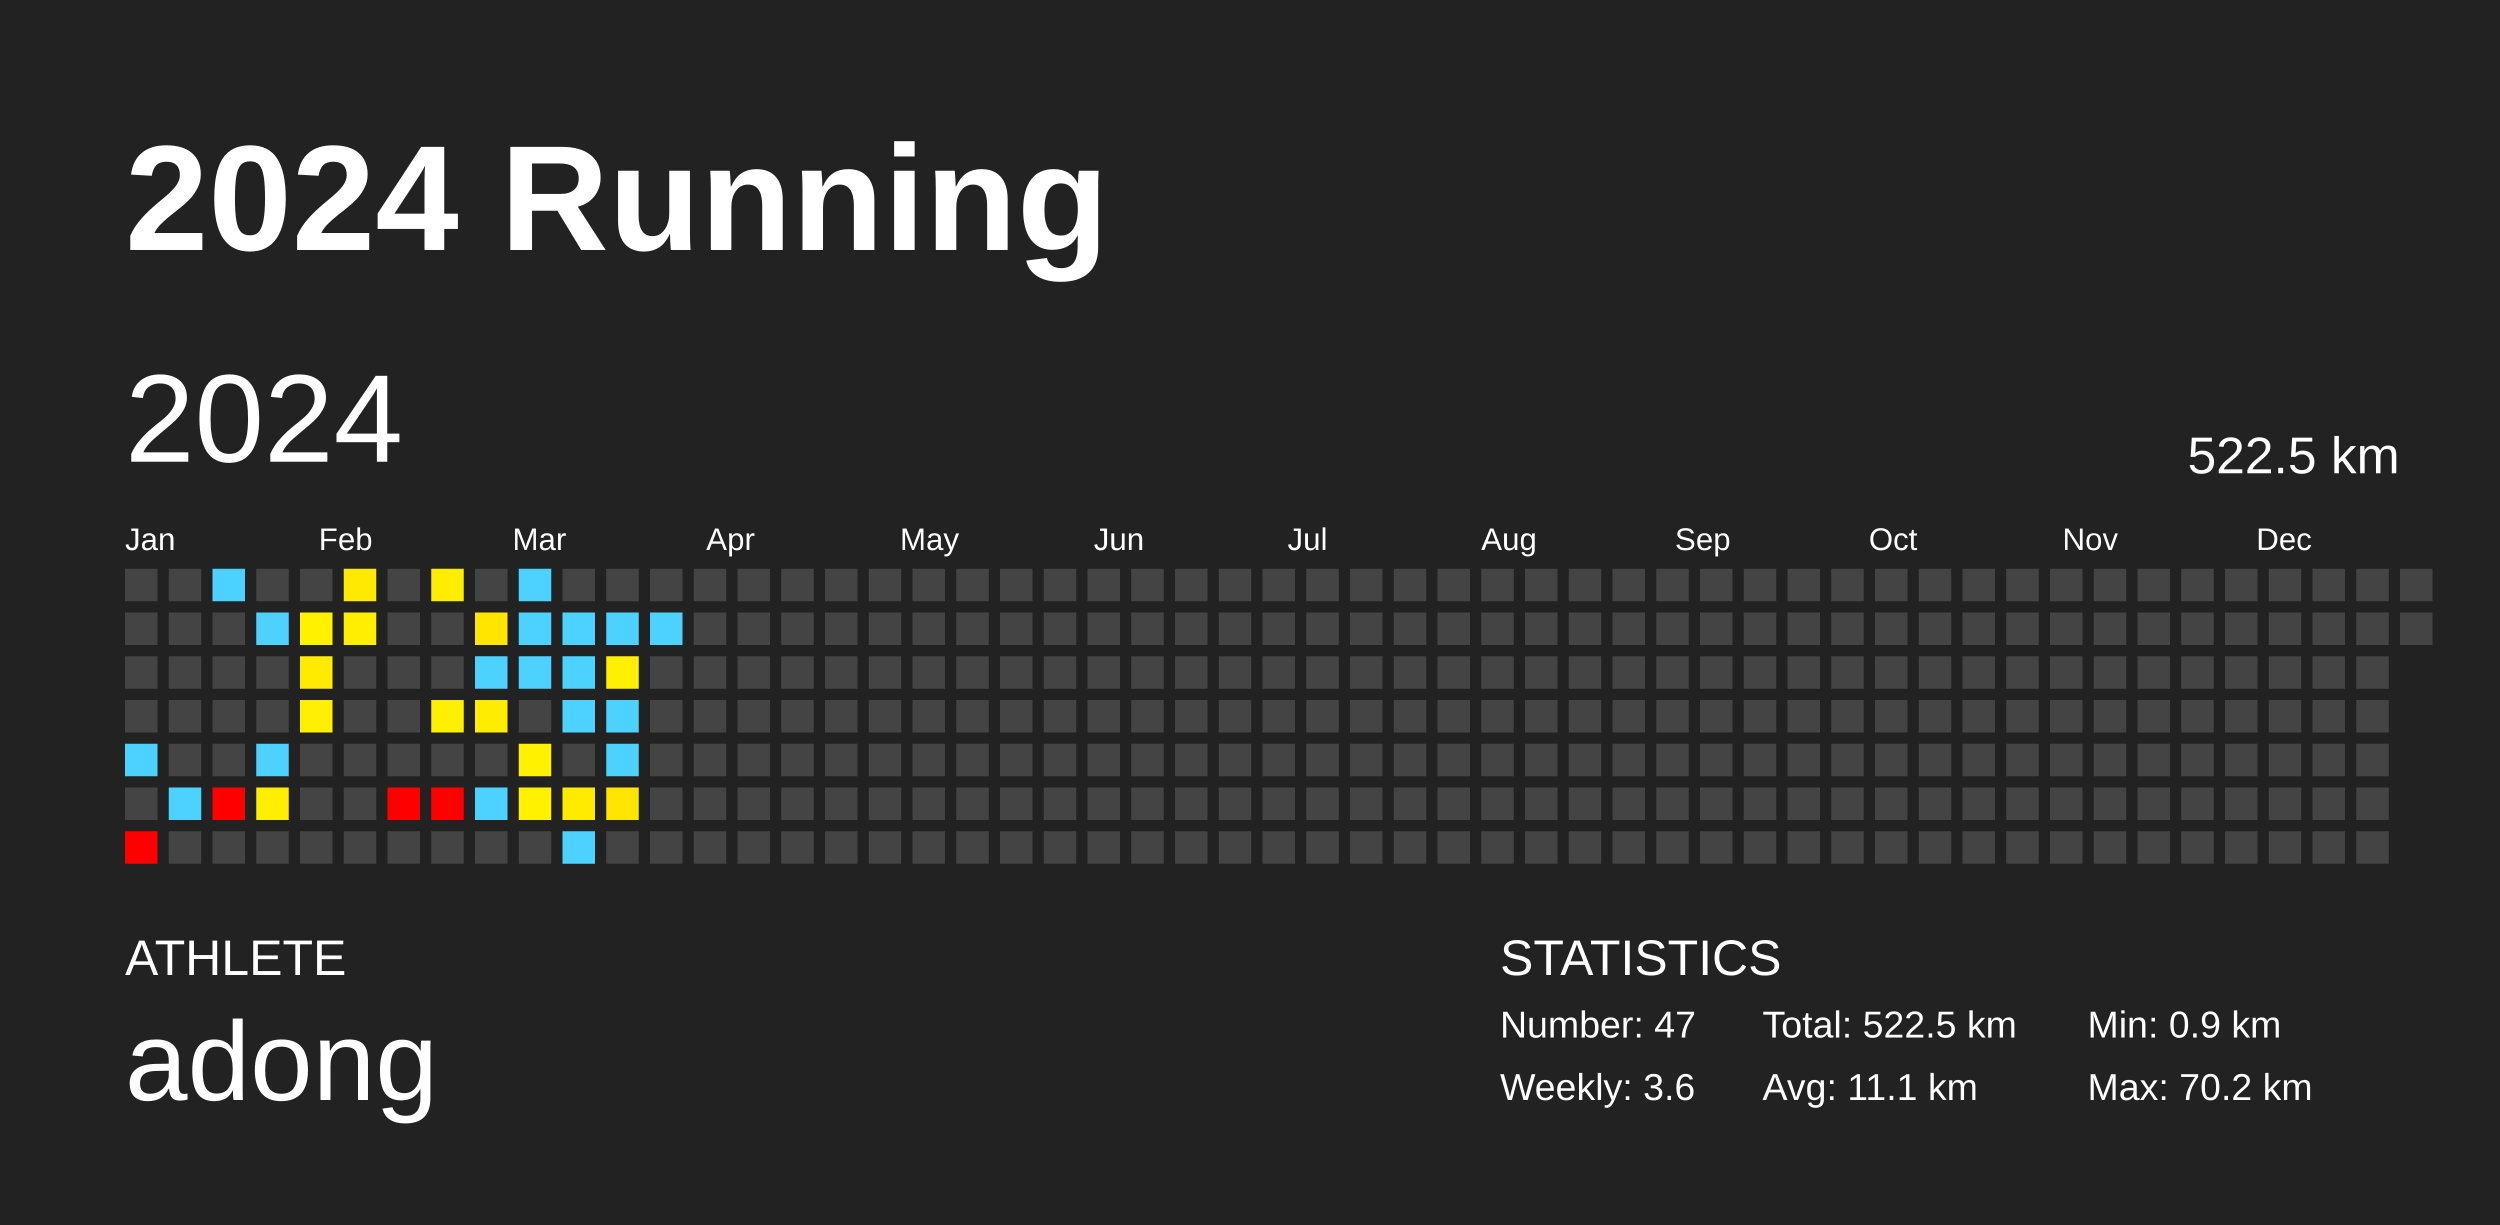
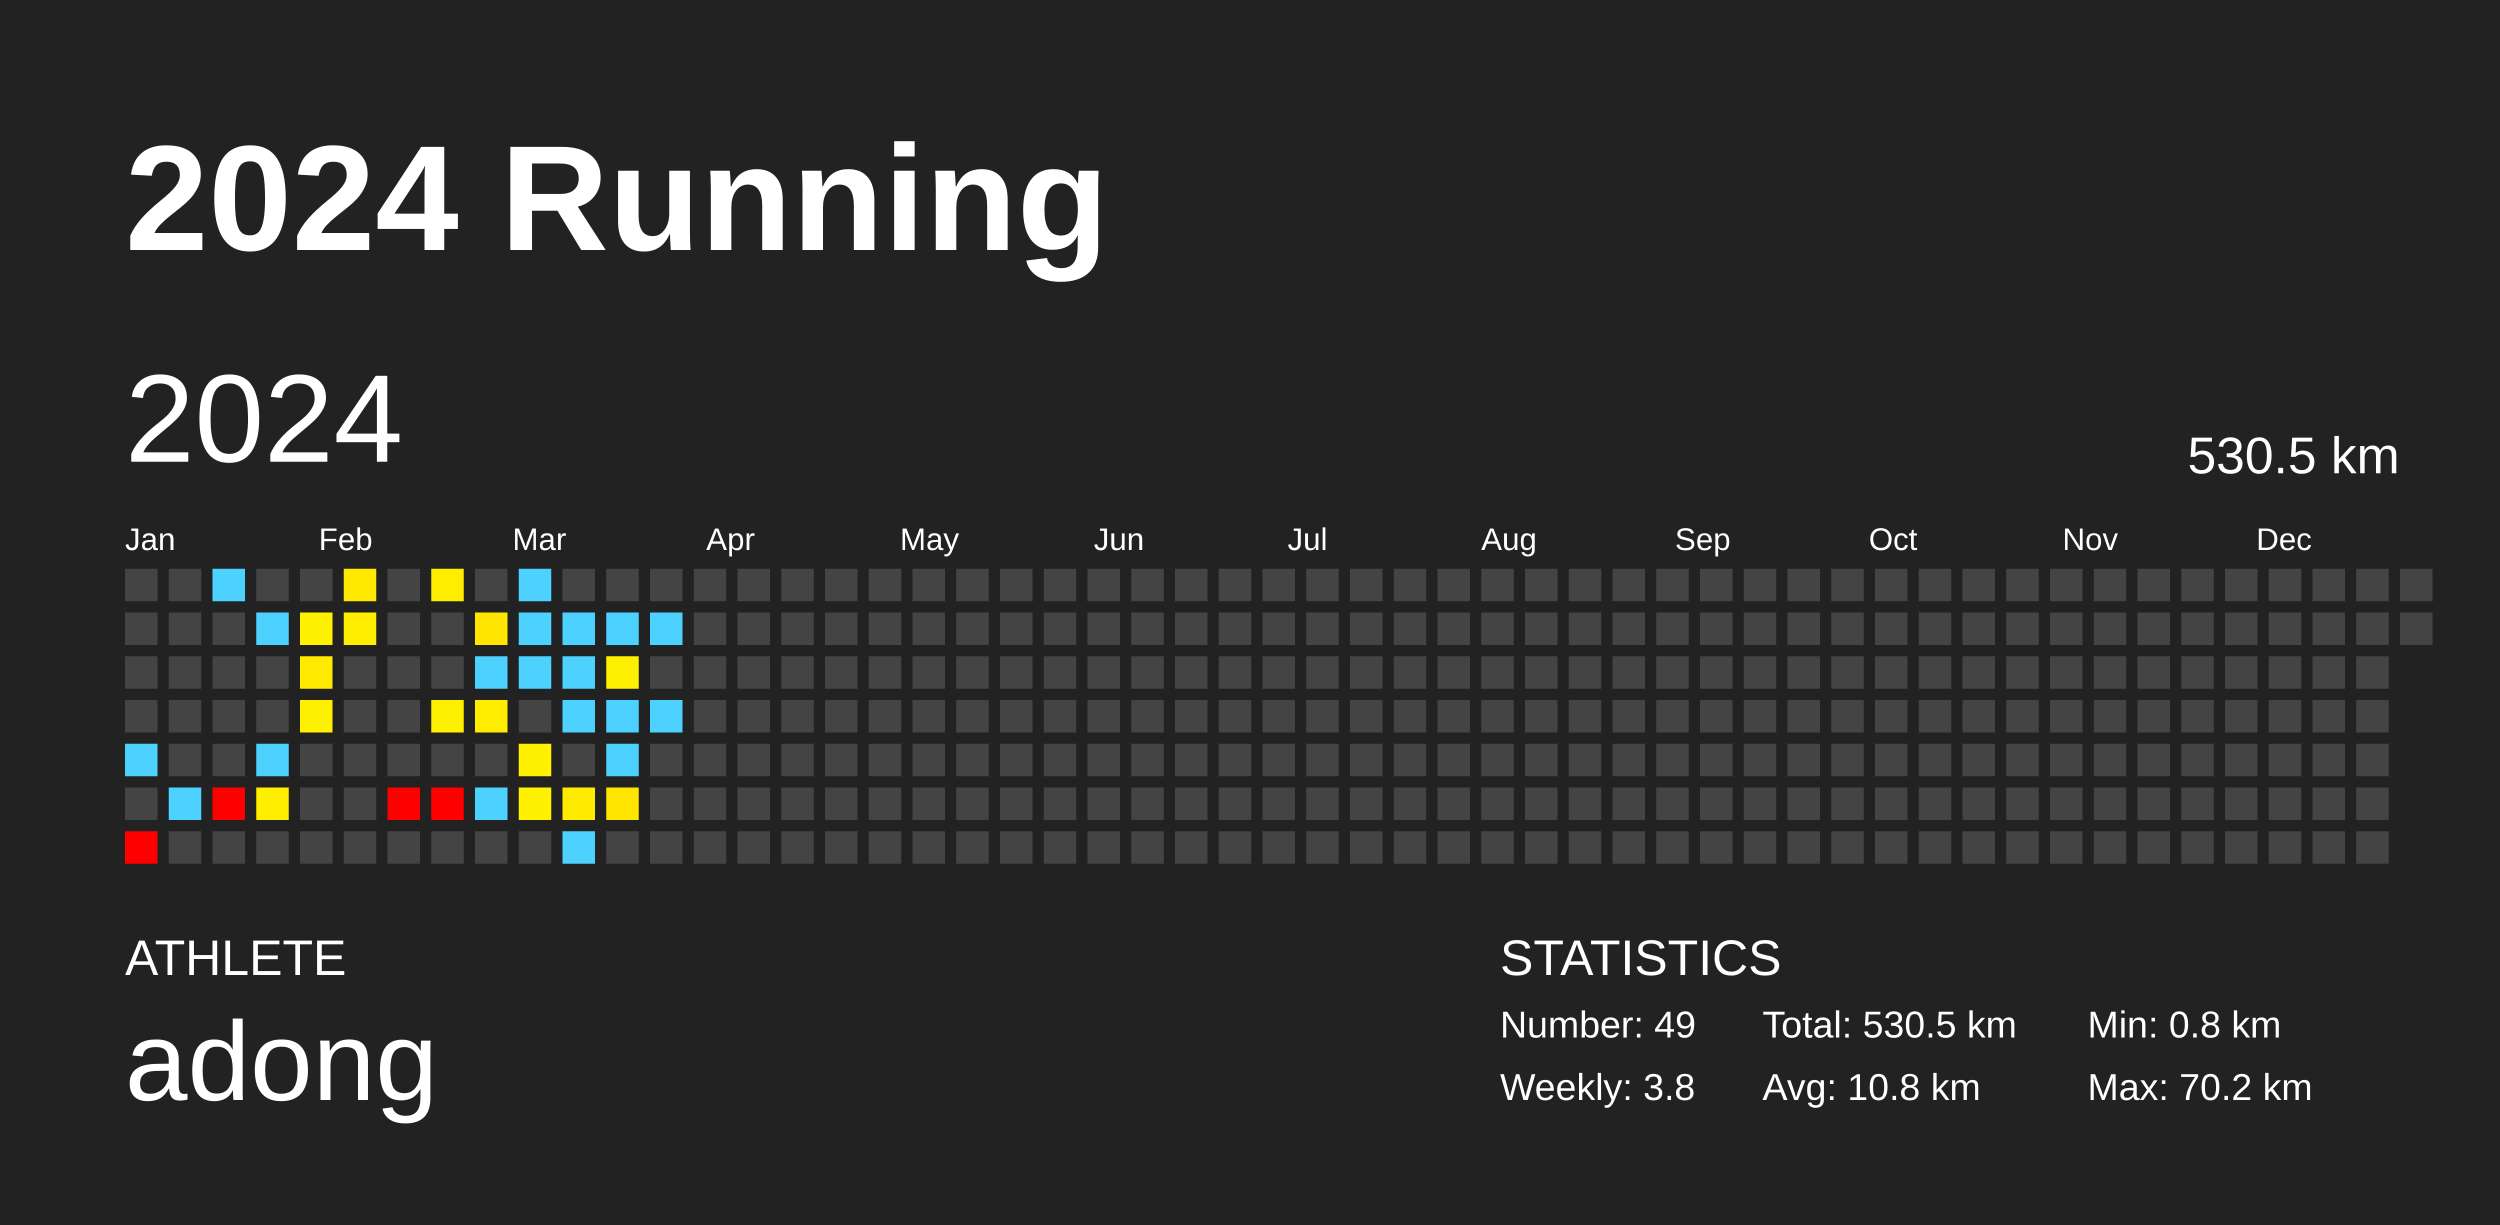
<svg xmlns="http://www.w3.org/2000/svg" baseProfile="full" height="98mm" version="1.1" viewBox="0,0,200,98" width="200mm">
  <defs />
  <rect fill="#222222" height="98" width="200" x="0" y="0" />
  <text fill="#FFFFFF" style="font-size:12px; font-family:Arial; font-weight:bold;" x="10" y="20">2024 Running</text>
  <text fill="#FFFFFF" style="font-size:4px; font-family:Arial" x="10" y="78">ATHLETE</text>
  <text fill="#FFFFFF" style="font-size:9px; font-family:Arial" x="10" y="88">adong</text>
  <text fill="#FFFFFF" style="font-size:4px; font-family:Arial" x="120" y="78">STATISTICS</text>
-   <text fill="#FFFFFF" style="font-size:3px; font-family:Arial" x="120" y="83">Number: 47</text>
-   <text fill="#FFFFFF" style="font-size:3px; font-family:Arial" x="120" y="88">Weekly: 3.6</text>
-   <text fill="#FFFFFF" style="font-size:3px; font-family:Arial" x="141" y="83">Total: 522.5 km</text>
-   <text fill="#FFFFFF" style="font-size:3px; font-family:Arial" x="141" y="88">Avg: 11.1 km</text>
-   <text fill="#FFFFFF" style="font-size:3px; font-family:Arial" x="167" y="83">Min: 0.9 km</text>
+   <text fill="#FFFFFF" style="font-size:3px; font-family:Arial" x="120" y="83">Number: 49</text>
+   <text fill="#FFFFFF" style="font-size:3px; font-family:Arial" x="120" y="88">Weekly: 3.8</text>
+   <text fill="#FFFFFF" style="font-size:3px; font-family:Arial" x="141" y="83">Total: 530.5 km</text>
+   <text fill="#FFFFFF" style="font-size:3px; font-family:Arial" x="141" y="88">Avg: 10.8 km</text>
+   <text fill="#FFFFFF" style="font-size:3px; font-family:Arial" x="167" y="83">Min: 0.8 km</text>
  <text fill="#FFFFFF" style="font-size:3px; font-family:Arial" x="167" y="88">Max: 70.2 km</text>
  <text dominant-baseline="hanging" fill="#FFFFFF" style="font-size:10.0px; font-family:Arial;" x="10" y="30">2024</text>
-   <text dominant-baseline="hanging" fill="#FFFFFF" style="font-size:4.125px; font-family:Arial;" x="175" y="35">522.5 km</text>
+   <text dominant-baseline="hanging" fill="#FFFFFF" style="font-size:4.125px; font-family:Arial;" x="175" y="35">530.5 km</text>
  <text fill="#FFFFFF" style="font-size:2.5px; font-family:Arial" x="10.0" y="44">Jan</text>
  <text fill="#FFFFFF" style="font-size:2.5px; font-family:Arial" x="25.5" y="44">Feb</text>
  <text fill="#FFFFFF" style="font-size:2.5px; font-family:Arial" x="41.0" y="44">Mar</text>
  <text fill="#FFFFFF" style="font-size:2.5px; font-family:Arial" x="56.5" y="44">Apr</text>
  <text fill="#FFFFFF" style="font-size:2.5px; font-family:Arial" x="72.0" y="44">May</text>
  <text fill="#FFFFFF" style="font-size:2.5px; font-family:Arial" x="87.5" y="44">Jun</text>
  <text fill="#FFFFFF" style="font-size:2.5px; font-family:Arial" x="103.0" y="44">Jul</text>
  <text fill="#FFFFFF" style="font-size:2.5px; font-family:Arial" x="118.5" y="44">Aug</text>
  <text fill="#FFFFFF" style="font-size:2.5px; font-family:Arial" x="134.0" y="44">Sep</text>
  <text fill="#FFFFFF" style="font-size:2.5px; font-family:Arial" x="149.5" y="44">Oct</text>
  <text fill="#FFFFFF" style="font-size:2.5px; font-family:Arial" x="165.0" y="44">Nov</text>
  <text fill="#FFFFFF" style="font-size:2.5px; font-family:Arial" x="180.5" y="44">Dec</text>
  <rect fill="#444444" height="2.6" width="2.6" x="10.0" y="45.5" />
  <rect fill="#444444" height="2.6" width="2.6" x="10.0" y="49.0" />
  <rect fill="#444444" height="2.6" width="2.6" x="10.0" y="52.5" />
  <rect fill="#444444" height="2.6" width="2.6" x="10.0" y="56.0" />
  <rect fill="#4dd2ff" height="2.6" width="2.6" x="10.0" y="59.5" />
  <rect fill="#444444" height="2.6" width="2.6" x="10.0" y="63.0" />
  <rect fill="red" height="2.6" width="2.6" x="10.0" y="66.5" />
  <rect fill="#444444" height="2.6" width="2.6" x="13.5" y="45.5" />
  <rect fill="#444444" height="2.6" width="2.6" x="13.5" y="49.0" />
  <rect fill="#444444" height="2.6" width="2.6" x="13.5" y="52.5" />
  <rect fill="#444444" height="2.6" width="2.6" x="13.5" y="56.0" />
  <rect fill="#444444" height="2.6" width="2.6" x="13.5" y="59.5" />
  <rect fill="#4dd2ff" height="2.6" width="2.6" x="13.5" y="63.0" />
  <rect fill="#444444" height="2.6" width="2.6" x="13.5" y="66.5" />
  <rect fill="#4dd2ff" height="2.6" width="2.6" x="17.0" y="45.5" />
  <rect fill="#444444" height="2.6" width="2.6" x="17.0" y="49.0" />
  <rect fill="#444444" height="2.6" width="2.6" x="17.0" y="52.5" />
  <rect fill="#444444" height="2.6" width="2.6" x="17.0" y="56.0" />
  <rect fill="#444444" height="2.6" width="2.6" x="17.0" y="59.5" />
  <rect fill="red" height="2.6" width="2.6" x="17.0" y="63.0" />
  <rect fill="#444444" height="2.6" width="2.6" x="17.0" y="66.5" />
  <rect fill="#444444" height="2.6" width="2.6" x="20.5" y="45.5" />
  <rect fill="#4dd2ff" height="2.6" width="2.6" x="20.5" y="49.0" />
  <rect fill="#444444" height="2.6" width="2.6" x="20.5" y="52.5" />
  <rect fill="#444444" height="2.6" width="2.6" x="20.5" y="56.0" />
  <rect fill="#4dd2ff" height="2.6" width="2.6" x="20.5" y="59.5" />
  <rect fill="#ffee00" height="2.6" width="2.6" x="20.5" y="63.0" />
  <rect fill="#444444" height="2.6" width="2.6" x="20.5" y="66.5" />
  <rect fill="#444444" height="2.6" width="2.6" x="24.0" y="45.5" />
  <rect fill="#fff100" height="2.6" width="2.6" x="24.0" y="49.0" />
  <rect fill="#ffea00" height="2.6" width="2.6" x="24.0" y="52.5" />
  <rect fill="#ffef00" height="2.6" width="2.6" x="24.0" y="56.0" />
  <rect fill="#444444" height="2.6" width="2.6" x="24.0" y="59.5" />
  <rect fill="#444444" height="2.6" width="2.6" x="24.0" y="63.0" />
  <rect fill="#444444" height="2.6" width="2.6" x="24.0" y="66.5" />
  <rect fill="#ffe900" height="2.6" width="2.6" x="27.5" y="45.5" />
  <rect fill="#ffee00" height="2.6" width="2.6" x="27.5" y="49.0" />
  <rect fill="#444444" height="2.6" width="2.6" x="27.5" y="52.5" />
  <rect fill="#444444" height="2.6" width="2.6" x="27.5" y="56.0" />
  <rect fill="#444444" height="2.6" width="2.6" x="27.5" y="59.5" />
  <rect fill="#444444" height="2.6" width="2.6" x="27.5" y="63.0" />
  <rect fill="#444444" height="2.6" width="2.6" x="27.5" y="66.5" />
  <rect fill="#444444" height="2.6" width="2.6" x="31.0" y="45.5" />
  <rect fill="#444444" height="2.6" width="2.6" x="31.0" y="49.0" />
  <rect fill="#444444" height="2.6" width="2.6" x="31.0" y="52.5" />
  <rect fill="#444444" height="2.6" width="2.6" x="31.0" y="56.0" />
  <rect fill="#444444" height="2.6" width="2.6" x="31.0" y="59.5" />
  <rect fill="red" height="2.6" width="2.6" x="31.0" y="63.0" />
  <rect fill="#444444" height="2.6" width="2.6" x="31.0" y="66.5" />
  <rect fill="#ffed00" height="2.6" width="2.6" x="34.5" y="45.5" />
  <rect fill="#444444" height="2.6" width="2.6" x="34.5" y="49.0" />
  <rect fill="#444444" height="2.6" width="2.6" x="34.5" y="52.5" />
  <rect fill="#ffef00" height="2.6" width="2.6" x="34.5" y="56.0" />
  <rect fill="#444444" height="2.6" width="2.6" x="34.5" y="59.5" />
  <rect fill="red" height="2.6" width="2.6" x="34.5" y="63.0" />
  <rect fill="#444444" height="2.6" width="2.6" x="34.5" y="66.5" />
  <rect fill="#444444" height="2.6" width="2.6" x="38.0" y="45.5" />
  <rect fill="#ffe500" height="2.6" width="2.6" x="38.0" y="49.0" />
  <rect fill="#4dd2ff" height="2.6" width="2.6" x="38.0" y="52.5" />
  <rect fill="#ffed00" height="2.6" width="2.6" x="38.0" y="56.0" />
  <rect fill="#444444" height="2.6" width="2.6" x="38.0" y="59.5" />
  <rect fill="#4dd2ff" height="2.6" width="2.6" x="38.0" y="63.0" />
  <rect fill="#444444" height="2.6" width="2.6" x="38.0" y="66.5" />
  <rect fill="#4dd2ff" height="2.6" width="2.6" x="41.5" y="45.5" />
  <rect fill="#4dd2ff" height="2.6" width="2.6" x="41.5" y="49.0" />
  <rect fill="#4dd2ff" height="2.6" width="2.6" x="41.5" y="52.5" />
  <rect fill="#444444" height="2.6" width="2.6" x="41.5" y="56.0" />
  <rect fill="#fff100" height="2.6" width="2.6" x="41.5" y="59.5" />
  <rect fill="#fff100" height="2.6" width="2.6" x="41.5" y="63.0" />
  <rect fill="#444444" height="2.6" width="2.6" x="41.5" y="66.5" />
  <rect fill="#444444" height="2.6" width="2.6" x="45.0" y="45.5" />
  <rect fill="#4dd2ff" height="2.6" width="2.6" x="45.0" y="49.0" />
  <rect fill="#4dd2ff" height="2.6" width="2.6" x="45.0" y="52.5" />
  <rect fill="#4dd2ff" height="2.6" width="2.6" x="45.0" y="56.0" />
  <rect fill="#444444" height="2.6" width="2.6" x="45.0" y="59.5" />
  <rect fill="#ffeb00" height="2.6" width="2.6" x="45.0" y="63.0" />
  <rect fill="#4dd2ff" height="2.6" width="2.6" x="45.0" y="66.5" />
  <rect fill="#444444" height="2.6" width="2.6" x="48.5" y="45.5" />
  <rect fill="#4dd2ff" height="2.6" width="2.6" x="48.5" y="49.0" />
  <rect fill="#ffef00" height="2.6" width="2.6" x="48.5" y="52.5" />
  <rect fill="#4dd2ff" height="2.6" width="2.6" x="48.5" y="56.0" />
  <rect fill="#4dd2ff" height="2.6" width="2.6" x="48.5" y="59.5" />
  <rect fill="#ffe500" height="2.6" width="2.6" x="48.5" y="63.0" />
  <rect fill="#444444" height="2.6" width="2.6" x="48.5" y="66.5" />
  <rect fill="#444444" height="2.6" width="2.6" x="52.0" y="45.5" />
  <rect fill="#4dd2ff" height="2.6" width="2.6" x="52.0" y="49.0" />
  <rect fill="#444444" height="2.6" width="2.6" x="52.0" y="52.5" />
-   <rect fill="#444444" height="2.6" width="2.6" x="52.0" y="56.0" />
+   <rect fill="#4dd2ff" height="2.6" width="2.6" x="52.0" y="56.0" />
  <rect fill="#444444" height="2.6" width="2.6" x="52.0" y="59.5" />
  <rect fill="#444444" height="2.6" width="2.6" x="52.0" y="63.0" />
  <rect fill="#444444" height="2.6" width="2.6" x="52.0" y="66.5" />
  <rect fill="#444444" height="2.6" width="2.6" x="55.5" y="45.5" />
  <rect fill="#444444" height="2.6" width="2.6" x="55.5" y="49.0" />
  <rect fill="#444444" height="2.6" width="2.6" x="55.5" y="52.5" />
  <rect fill="#444444" height="2.6" width="2.6" x="55.5" y="56.0" />
  <rect fill="#444444" height="2.6" width="2.6" x="55.5" y="59.5" />
  <rect fill="#444444" height="2.6" width="2.6" x="55.5" y="63.0" />
  <rect fill="#444444" height="2.6" width="2.6" x="55.5" y="66.5" />
  <rect fill="#444444" height="2.6" width="2.6" x="59.0" y="45.5" />
  <rect fill="#444444" height="2.6" width="2.6" x="59.0" y="49.0" />
  <rect fill="#444444" height="2.6" width="2.6" x="59.0" y="52.5" />
  <rect fill="#444444" height="2.6" width="2.6" x="59.0" y="56.0" />
  <rect fill="#444444" height="2.6" width="2.6" x="59.0" y="59.5" />
  <rect fill="#444444" height="2.6" width="2.6" x="59.0" y="63.0" />
  <rect fill="#444444" height="2.6" width="2.6" x="59.0" y="66.5" />
  <rect fill="#444444" height="2.6" width="2.6" x="62.5" y="45.5" />
  <rect fill="#444444" height="2.6" width="2.6" x="62.5" y="49.0" />
  <rect fill="#444444" height="2.6" width="2.6" x="62.5" y="52.5" />
  <rect fill="#444444" height="2.6" width="2.6" x="62.5" y="56.0" />
  <rect fill="#444444" height="2.6" width="2.6" x="62.5" y="59.5" />
  <rect fill="#444444" height="2.6" width="2.6" x="62.5" y="63.0" />
  <rect fill="#444444" height="2.6" width="2.6" x="62.5" y="66.5" />
  <rect fill="#444444" height="2.6" width="2.6" x="66.0" y="45.5" />
  <rect fill="#444444" height="2.6" width="2.6" x="66.0" y="49.0" />
  <rect fill="#444444" height="2.6" width="2.6" x="66.0" y="52.5" />
  <rect fill="#444444" height="2.6" width="2.6" x="66.0" y="56.0" />
  <rect fill="#444444" height="2.6" width="2.6" x="66.0" y="59.5" />
  <rect fill="#444444" height="2.6" width="2.6" x="66.0" y="63.0" />
  <rect fill="#444444" height="2.6" width="2.6" x="66.0" y="66.5" />
  <rect fill="#444444" height="2.6" width="2.6" x="69.5" y="45.5" />
  <rect fill="#444444" height="2.6" width="2.6" x="69.5" y="49.0" />
  <rect fill="#444444" height="2.6" width="2.6" x="69.5" y="52.5" />
  <rect fill="#444444" height="2.6" width="2.6" x="69.5" y="56.0" />
  <rect fill="#444444" height="2.6" width="2.6" x="69.5" y="59.5" />
  <rect fill="#444444" height="2.6" width="2.6" x="69.5" y="63.0" />
  <rect fill="#444444" height="2.6" width="2.6" x="69.5" y="66.5" />
  <rect fill="#444444" height="2.6" width="2.6" x="73.0" y="45.5" />
  <rect fill="#444444" height="2.6" width="2.6" x="73.0" y="49.0" />
  <rect fill="#444444" height="2.6" width="2.6" x="73.0" y="52.5" />
  <rect fill="#444444" height="2.6" width="2.6" x="73.0" y="56.0" />
  <rect fill="#444444" height="2.6" width="2.6" x="73.0" y="59.5" />
  <rect fill="#444444" height="2.6" width="2.6" x="73.0" y="63.0" />
  <rect fill="#444444" height="2.6" width="2.6" x="73.0" y="66.5" />
  <rect fill="#444444" height="2.6" width="2.6" x="76.5" y="45.5" />
  <rect fill="#444444" height="2.6" width="2.6" x="76.5" y="49.0" />
  <rect fill="#444444" height="2.6" width="2.6" x="76.5" y="52.5" />
  <rect fill="#444444" height="2.6" width="2.6" x="76.5" y="56.0" />
  <rect fill="#444444" height="2.6" width="2.6" x="76.5" y="59.5" />
  <rect fill="#444444" height="2.6" width="2.6" x="76.5" y="63.0" />
  <rect fill="#444444" height="2.6" width="2.6" x="76.5" y="66.5" />
  <rect fill="#444444" height="2.6" width="2.6" x="80.0" y="45.5" />
  <rect fill="#444444" height="2.6" width="2.6" x="80.0" y="49.0" />
  <rect fill="#444444" height="2.6" width="2.6" x="80.0" y="52.5" />
  <rect fill="#444444" height="2.6" width="2.6" x="80.0" y="56.0" />
  <rect fill="#444444" height="2.6" width="2.6" x="80.0" y="59.5" />
  <rect fill="#444444" height="2.6" width="2.6" x="80.0" y="63.0" />
  <rect fill="#444444" height="2.6" width="2.6" x="80.0" y="66.5" />
  <rect fill="#444444" height="2.6" width="2.6" x="83.5" y="45.5" />
  <rect fill="#444444" height="2.6" width="2.6" x="83.5" y="49.0" />
  <rect fill="#444444" height="2.6" width="2.6" x="83.5" y="52.5" />
  <rect fill="#444444" height="2.6" width="2.6" x="83.5" y="56.0" />
  <rect fill="#444444" height="2.6" width="2.6" x="83.5" y="59.5" />
  <rect fill="#444444" height="2.6" width="2.6" x="83.5" y="63.0" />
  <rect fill="#444444" height="2.6" width="2.6" x="83.5" y="66.5" />
  <rect fill="#444444" height="2.6" width="2.6" x="87.0" y="45.5" />
  <rect fill="#444444" height="2.6" width="2.6" x="87.0" y="49.0" />
  <rect fill="#444444" height="2.6" width="2.6" x="87.0" y="52.5" />
  <rect fill="#444444" height="2.6" width="2.6" x="87.0" y="56.0" />
  <rect fill="#444444" height="2.6" width="2.6" x="87.0" y="59.5" />
  <rect fill="#444444" height="2.6" width="2.6" x="87.0" y="63.0" />
  <rect fill="#444444" height="2.6" width="2.6" x="87.0" y="66.5" />
  <rect fill="#444444" height="2.6" width="2.6" x="90.5" y="45.5" />
  <rect fill="#444444" height="2.6" width="2.6" x="90.5" y="49.0" />
  <rect fill="#444444" height="2.6" width="2.6" x="90.5" y="52.5" />
  <rect fill="#444444" height="2.6" width="2.6" x="90.5" y="56.0" />
  <rect fill="#444444" height="2.6" width="2.6" x="90.5" y="59.5" />
  <rect fill="#444444" height="2.6" width="2.6" x="90.5" y="63.0" />
  <rect fill="#444444" height="2.6" width="2.6" x="90.5" y="66.5" />
  <rect fill="#444444" height="2.6" width="2.6" x="94.0" y="45.5" />
  <rect fill="#444444" height="2.6" width="2.6" x="94.0" y="49.0" />
  <rect fill="#444444" height="2.6" width="2.6" x="94.0" y="52.5" />
  <rect fill="#444444" height="2.6" width="2.6" x="94.0" y="56.0" />
  <rect fill="#444444" height="2.6" width="2.6" x="94.0" y="59.5" />
  <rect fill="#444444" height="2.6" width="2.6" x="94.0" y="63.0" />
  <rect fill="#444444" height="2.6" width="2.6" x="94.0" y="66.5" />
  <rect fill="#444444" height="2.6" width="2.6" x="97.5" y="45.5" />
  <rect fill="#444444" height="2.6" width="2.6" x="97.5" y="49.0" />
  <rect fill="#444444" height="2.6" width="2.6" x="97.5" y="52.5" />
  <rect fill="#444444" height="2.6" width="2.6" x="97.5" y="56.0" />
  <rect fill="#444444" height="2.6" width="2.6" x="97.5" y="59.5" />
  <rect fill="#444444" height="2.6" width="2.6" x="97.5" y="63.0" />
  <rect fill="#444444" height="2.6" width="2.6" x="97.5" y="66.5" />
  <rect fill="#444444" height="2.6" width="2.6" x="101.0" y="45.5" />
  <rect fill="#444444" height="2.6" width="2.6" x="101.0" y="49.0" />
  <rect fill="#444444" height="2.6" width="2.6" x="101.0" y="52.5" />
  <rect fill="#444444" height="2.6" width="2.6" x="101.0" y="56.0" />
  <rect fill="#444444" height="2.6" width="2.6" x="101.0" y="59.5" />
  <rect fill="#444444" height="2.6" width="2.6" x="101.0" y="63.0" />
  <rect fill="#444444" height="2.6" width="2.6" x="101.0" y="66.5" />
  <rect fill="#444444" height="2.6" width="2.6" x="104.5" y="45.5" />
  <rect fill="#444444" height="2.6" width="2.6" x="104.5" y="49.0" />
  <rect fill="#444444" height="2.6" width="2.6" x="104.5" y="52.5" />
  <rect fill="#444444" height="2.6" width="2.6" x="104.5" y="56.0" />
  <rect fill="#444444" height="2.6" width="2.6" x="104.5" y="59.5" />
  <rect fill="#444444" height="2.6" width="2.6" x="104.5" y="63.0" />
  <rect fill="#444444" height="2.6" width="2.6" x="104.5" y="66.5" />
  <rect fill="#444444" height="2.6" width="2.6" x="108.0" y="45.5" />
  <rect fill="#444444" height="2.6" width="2.6" x="108.0" y="49.0" />
  <rect fill="#444444" height="2.6" width="2.6" x="108.0" y="52.5" />
  <rect fill="#444444" height="2.6" width="2.6" x="108.0" y="56.0" />
  <rect fill="#444444" height="2.6" width="2.6" x="108.0" y="59.5" />
  <rect fill="#444444" height="2.6" width="2.6" x="108.0" y="63.0" />
  <rect fill="#444444" height="2.6" width="2.6" x="108.0" y="66.5" />
  <rect fill="#444444" height="2.6" width="2.6" x="111.5" y="45.5" />
  <rect fill="#444444" height="2.6" width="2.6" x="111.5" y="49.0" />
  <rect fill="#444444" height="2.6" width="2.6" x="111.5" y="52.5" />
  <rect fill="#444444" height="2.6" width="2.6" x="111.5" y="56.0" />
  <rect fill="#444444" height="2.6" width="2.6" x="111.5" y="59.5" />
  <rect fill="#444444" height="2.6" width="2.6" x="111.5" y="63.0" />
  <rect fill="#444444" height="2.6" width="2.6" x="111.5" y="66.5" />
  <rect fill="#444444" height="2.6" width="2.6" x="115.0" y="45.5" />
  <rect fill="#444444" height="2.6" width="2.6" x="115.0" y="49.0" />
  <rect fill="#444444" height="2.6" width="2.6" x="115.0" y="52.5" />
  <rect fill="#444444" height="2.6" width="2.6" x="115.0" y="56.0" />
  <rect fill="#444444" height="2.6" width="2.6" x="115.0" y="59.5" />
  <rect fill="#444444" height="2.6" width="2.6" x="115.0" y="63.0" />
  <rect fill="#444444" height="2.6" width="2.6" x="115.0" y="66.5" />
  <rect fill="#444444" height="2.6" width="2.6" x="118.5" y="45.5" />
  <rect fill="#444444" height="2.6" width="2.6" x="118.5" y="49.0" />
  <rect fill="#444444" height="2.6" width="2.6" x="118.5" y="52.5" />
  <rect fill="#444444" height="2.6" width="2.6" x="118.5" y="56.0" />
  <rect fill="#444444" height="2.6" width="2.6" x="118.5" y="59.5" />
  <rect fill="#444444" height="2.6" width="2.6" x="118.5" y="63.0" />
  <rect fill="#444444" height="2.6" width="2.6" x="118.5" y="66.5" />
  <rect fill="#444444" height="2.6" width="2.6" x="122.0" y="45.5" />
  <rect fill="#444444" height="2.6" width="2.6" x="122.0" y="49.0" />
  <rect fill="#444444" height="2.6" width="2.6" x="122.0" y="52.5" />
  <rect fill="#444444" height="2.6" width="2.6" x="122.0" y="56.0" />
  <rect fill="#444444" height="2.6" width="2.6" x="122.0" y="59.5" />
  <rect fill="#444444" height="2.6" width="2.6" x="122.0" y="63.0" />
  <rect fill="#444444" height="2.6" width="2.6" x="122.0" y="66.5" />
  <rect fill="#444444" height="2.6" width="2.6" x="125.5" y="45.5" />
  <rect fill="#444444" height="2.6" width="2.6" x="125.5" y="49.0" />
  <rect fill="#444444" height="2.6" width="2.6" x="125.5" y="52.5" />
  <rect fill="#444444" height="2.6" width="2.6" x="125.5" y="56.0" />
  <rect fill="#444444" height="2.6" width="2.6" x="125.5" y="59.5" />
  <rect fill="#444444" height="2.6" width="2.6" x="125.5" y="63.0" />
  <rect fill="#444444" height="2.6" width="2.6" x="125.5" y="66.5" />
  <rect fill="#444444" height="2.6" width="2.6" x="129.0" y="45.5" />
  <rect fill="#444444" height="2.6" width="2.6" x="129.0" y="49.0" />
  <rect fill="#444444" height="2.6" width="2.6" x="129.0" y="52.5" />
  <rect fill="#444444" height="2.6" width="2.6" x="129.0" y="56.0" />
  <rect fill="#444444" height="2.6" width="2.6" x="129.0" y="59.5" />
  <rect fill="#444444" height="2.6" width="2.6" x="129.0" y="63.0" />
  <rect fill="#444444" height="2.6" width="2.6" x="129.0" y="66.5" />
  <rect fill="#444444" height="2.6" width="2.6" x="132.5" y="45.5" />
  <rect fill="#444444" height="2.6" width="2.6" x="132.5" y="49.0" />
  <rect fill="#444444" height="2.6" width="2.6" x="132.5" y="52.5" />
  <rect fill="#444444" height="2.6" width="2.6" x="132.5" y="56.0" />
  <rect fill="#444444" height="2.6" width="2.6" x="132.5" y="59.5" />
  <rect fill="#444444" height="2.6" width="2.6" x="132.5" y="63.0" />
  <rect fill="#444444" height="2.6" width="2.6" x="132.5" y="66.5" />
  <rect fill="#444444" height="2.6" width="2.6" x="136.0" y="45.5" />
  <rect fill="#444444" height="2.6" width="2.6" x="136.0" y="49.0" />
  <rect fill="#444444" height="2.6" width="2.6" x="136.0" y="52.5" />
  <rect fill="#444444" height="2.6" width="2.6" x="136.0" y="56.0" />
  <rect fill="#444444" height="2.6" width="2.6" x="136.0" y="59.5" />
  <rect fill="#444444" height="2.6" width="2.6" x="136.0" y="63.0" />
  <rect fill="#444444" height="2.6" width="2.6" x="136.0" y="66.5" />
  <rect fill="#444444" height="2.6" width="2.6" x="139.5" y="45.5" />
  <rect fill="#444444" height="2.6" width="2.6" x="139.5" y="49.0" />
  <rect fill="#444444" height="2.6" width="2.6" x="139.5" y="52.5" />
  <rect fill="#444444" height="2.6" width="2.6" x="139.5" y="56.0" />
  <rect fill="#444444" height="2.6" width="2.6" x="139.5" y="59.5" />
  <rect fill="#444444" height="2.6" width="2.6" x="139.5" y="63.0" />
  <rect fill="#444444" height="2.6" width="2.6" x="139.5" y="66.5" />
  <rect fill="#444444" height="2.6" width="2.6" x="143.0" y="45.5" />
  <rect fill="#444444" height="2.6" width="2.6" x="143.0" y="49.0" />
  <rect fill="#444444" height="2.6" width="2.6" x="143.0" y="52.5" />
  <rect fill="#444444" height="2.6" width="2.6" x="143.0" y="56.0" />
  <rect fill="#444444" height="2.6" width="2.6" x="143.0" y="59.5" />
  <rect fill="#444444" height="2.6" width="2.6" x="143.0" y="63.0" />
  <rect fill="#444444" height="2.6" width="2.6" x="143.0" y="66.5" />
  <rect fill="#444444" height="2.6" width="2.6" x="146.5" y="45.5" />
  <rect fill="#444444" height="2.6" width="2.6" x="146.5" y="49.0" />
  <rect fill="#444444" height="2.6" width="2.6" x="146.5" y="52.5" />
  <rect fill="#444444" height="2.6" width="2.6" x="146.5" y="56.0" />
  <rect fill="#444444" height="2.6" width="2.6" x="146.5" y="59.5" />
  <rect fill="#444444" height="2.6" width="2.6" x="146.5" y="63.0" />
  <rect fill="#444444" height="2.6" width="2.6" x="146.5" y="66.5" />
  <rect fill="#444444" height="2.6" width="2.6" x="150.0" y="45.5" />
  <rect fill="#444444" height="2.6" width="2.6" x="150.0" y="49.0" />
  <rect fill="#444444" height="2.6" width="2.6" x="150.0" y="52.5" />
  <rect fill="#444444" height="2.6" width="2.6" x="150.0" y="56.0" />
  <rect fill="#444444" height="2.6" width="2.6" x="150.0" y="59.5" />
  <rect fill="#444444" height="2.6" width="2.6" x="150.0" y="63.0" />
  <rect fill="#444444" height="2.6" width="2.6" x="150.0" y="66.5" />
  <rect fill="#444444" height="2.6" width="2.6" x="153.5" y="45.5" />
  <rect fill="#444444" height="2.6" width="2.6" x="153.5" y="49.0" />
  <rect fill="#444444" height="2.6" width="2.6" x="153.5" y="52.5" />
  <rect fill="#444444" height="2.6" width="2.6" x="153.5" y="56.0" />
  <rect fill="#444444" height="2.6" width="2.6" x="153.5" y="59.5" />
  <rect fill="#444444" height="2.6" width="2.6" x="153.5" y="63.0" />
  <rect fill="#444444" height="2.6" width="2.6" x="153.5" y="66.5" />
  <rect fill="#444444" height="2.6" width="2.6" x="157.0" y="45.5" />
  <rect fill="#444444" height="2.6" width="2.6" x="157.0" y="49.0" />
  <rect fill="#444444" height="2.6" width="2.6" x="157.0" y="52.5" />
  <rect fill="#444444" height="2.6" width="2.6" x="157.0" y="56.0" />
  <rect fill="#444444" height="2.6" width="2.6" x="157.0" y="59.5" />
  <rect fill="#444444" height="2.6" width="2.6" x="157.0" y="63.0" />
  <rect fill="#444444" height="2.6" width="2.6" x="157.0" y="66.5" />
  <rect fill="#444444" height="2.6" width="2.6" x="160.5" y="45.5" />
  <rect fill="#444444" height="2.6" width="2.6" x="160.5" y="49.0" />
  <rect fill="#444444" height="2.6" width="2.6" x="160.5" y="52.5" />
  <rect fill="#444444" height="2.6" width="2.6" x="160.5" y="56.0" />
  <rect fill="#444444" height="2.6" width="2.6" x="160.5" y="59.5" />
  <rect fill="#444444" height="2.6" width="2.6" x="160.5" y="63.0" />
  <rect fill="#444444" height="2.6" width="2.6" x="160.5" y="66.5" />
  <rect fill="#444444" height="2.6" width="2.6" x="164.0" y="45.5" />
  <rect fill="#444444" height="2.6" width="2.6" x="164.0" y="49.0" />
  <rect fill="#444444" height="2.6" width="2.6" x="164.0" y="52.5" />
  <rect fill="#444444" height="2.6" width="2.6" x="164.0" y="56.0" />
  <rect fill="#444444" height="2.6" width="2.6" x="164.0" y="59.5" />
  <rect fill="#444444" height="2.6" width="2.6" x="164.0" y="63.0" />
  <rect fill="#444444" height="2.6" width="2.6" x="164.0" y="66.5" />
  <rect fill="#444444" height="2.6" width="2.6" x="167.5" y="45.5" />
  <rect fill="#444444" height="2.6" width="2.6" x="167.5" y="49.0" />
  <rect fill="#444444" height="2.6" width="2.6" x="167.5" y="52.5" />
  <rect fill="#444444" height="2.6" width="2.6" x="167.5" y="56.0" />
  <rect fill="#444444" height="2.6" width="2.6" x="167.5" y="59.5" />
  <rect fill="#444444" height="2.6" width="2.6" x="167.5" y="63.0" />
  <rect fill="#444444" height="2.6" width="2.6" x="167.5" y="66.5" />
  <rect fill="#444444" height="2.6" width="2.6" x="171.0" y="45.5" />
  <rect fill="#444444" height="2.6" width="2.6" x="171.0" y="49.0" />
  <rect fill="#444444" height="2.6" width="2.6" x="171.0" y="52.5" />
  <rect fill="#444444" height="2.6" width="2.6" x="171.0" y="56.0" />
  <rect fill="#444444" height="2.6" width="2.6" x="171.0" y="59.5" />
  <rect fill="#444444" height="2.6" width="2.6" x="171.0" y="63.0" />
  <rect fill="#444444" height="2.6" width="2.6" x="171.0" y="66.5" />
  <rect fill="#444444" height="2.6" width="2.6" x="174.5" y="45.5" />
  <rect fill="#444444" height="2.6" width="2.6" x="174.5" y="49.0" />
  <rect fill="#444444" height="2.6" width="2.6" x="174.5" y="52.5" />
  <rect fill="#444444" height="2.6" width="2.6" x="174.5" y="56.0" />
  <rect fill="#444444" height="2.6" width="2.6" x="174.5" y="59.5" />
  <rect fill="#444444" height="2.6" width="2.6" x="174.5" y="63.0" />
  <rect fill="#444444" height="2.6" width="2.6" x="174.5" y="66.5" />
  <rect fill="#444444" height="2.6" width="2.6" x="178.0" y="45.5" />
  <rect fill="#444444" height="2.6" width="2.6" x="178.0" y="49.0" />
  <rect fill="#444444" height="2.6" width="2.6" x="178.0" y="52.5" />
  <rect fill="#444444" height="2.6" width="2.6" x="178.0" y="56.0" />
  <rect fill="#444444" height="2.6" width="2.6" x="178.0" y="59.5" />
  <rect fill="#444444" height="2.6" width="2.6" x="178.0" y="63.0" />
  <rect fill="#444444" height="2.6" width="2.6" x="178.0" y="66.5" />
  <rect fill="#444444" height="2.6" width="2.6" x="181.5" y="45.5" />
  <rect fill="#444444" height="2.6" width="2.6" x="181.5" y="49.0" />
  <rect fill="#444444" height="2.6" width="2.6" x="181.5" y="52.5" />
  <rect fill="#444444" height="2.6" width="2.6" x="181.5" y="56.0" />
  <rect fill="#444444" height="2.6" width="2.6" x="181.5" y="59.5" />
  <rect fill="#444444" height="2.6" width="2.6" x="181.5" y="63.0" />
  <rect fill="#444444" height="2.6" width="2.6" x="181.5" y="66.5" />
  <rect fill="#444444" height="2.6" width="2.6" x="185.0" y="45.5" />
  <rect fill="#444444" height="2.6" width="2.6" x="185.0" y="49.0" />
  <rect fill="#444444" height="2.6" width="2.6" x="185.0" y="52.5" />
  <rect fill="#444444" height="2.6" width="2.6" x="185.0" y="56.0" />
  <rect fill="#444444" height="2.6" width="2.6" x="185.0" y="59.5" />
  <rect fill="#444444" height="2.6" width="2.6" x="185.0" y="63.0" />
  <rect fill="#444444" height="2.6" width="2.6" x="185.0" y="66.5" />
  <rect fill="#444444" height="2.6" width="2.6" x="188.5" y="45.5" />
  <rect fill="#444444" height="2.6" width="2.6" x="188.5" y="49.0" />
  <rect fill="#444444" height="2.6" width="2.6" x="188.5" y="52.5" />
  <rect fill="#444444" height="2.6" width="2.6" x="188.5" y="56.0" />
  <rect fill="#444444" height="2.6" width="2.6" x="188.5" y="59.5" />
  <rect fill="#444444" height="2.6" width="2.6" x="188.5" y="63.0" />
  <rect fill="#444444" height="2.6" width="2.6" x="188.5" y="66.5" />
  <rect fill="#444444" height="2.6" width="2.6" x="192.0" y="45.5" />
  <rect fill="#444444" height="2.6" width="2.6" x="192.0" y="49.0" />
</svg>
